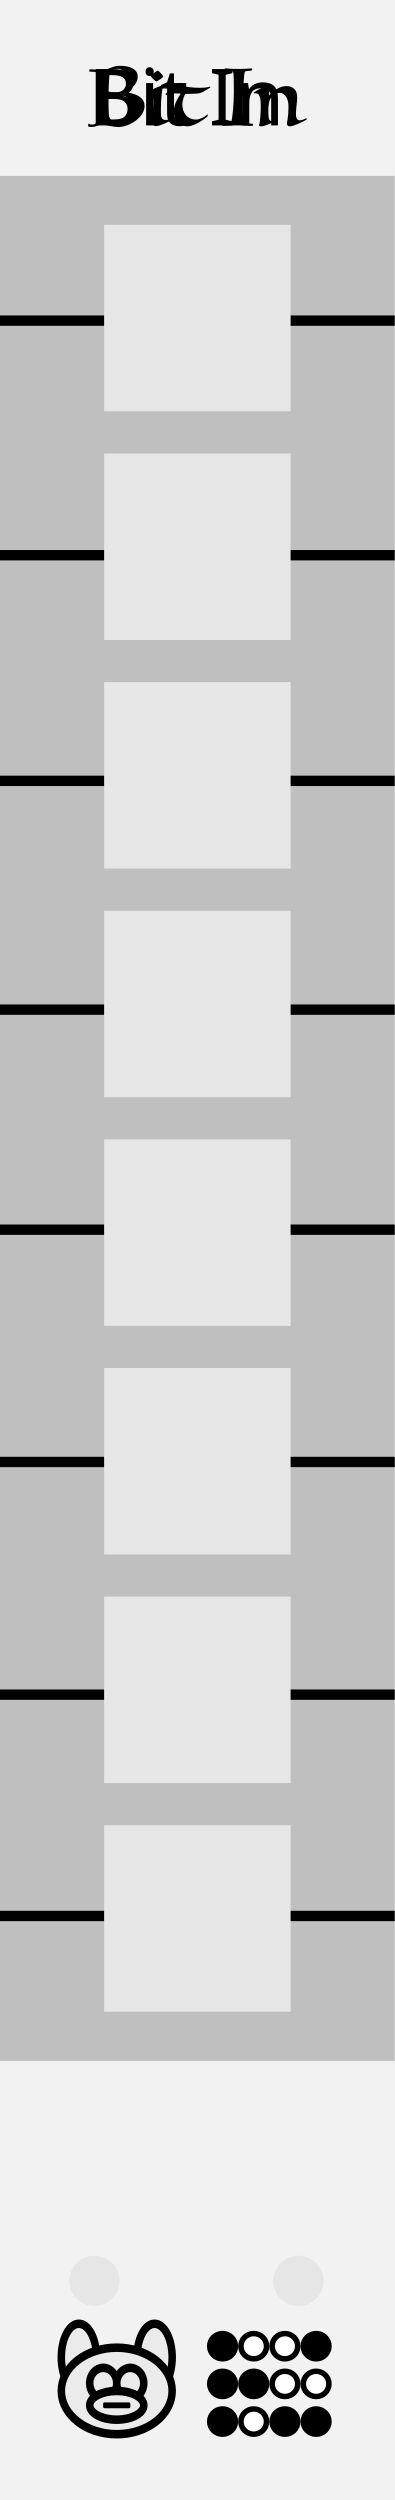
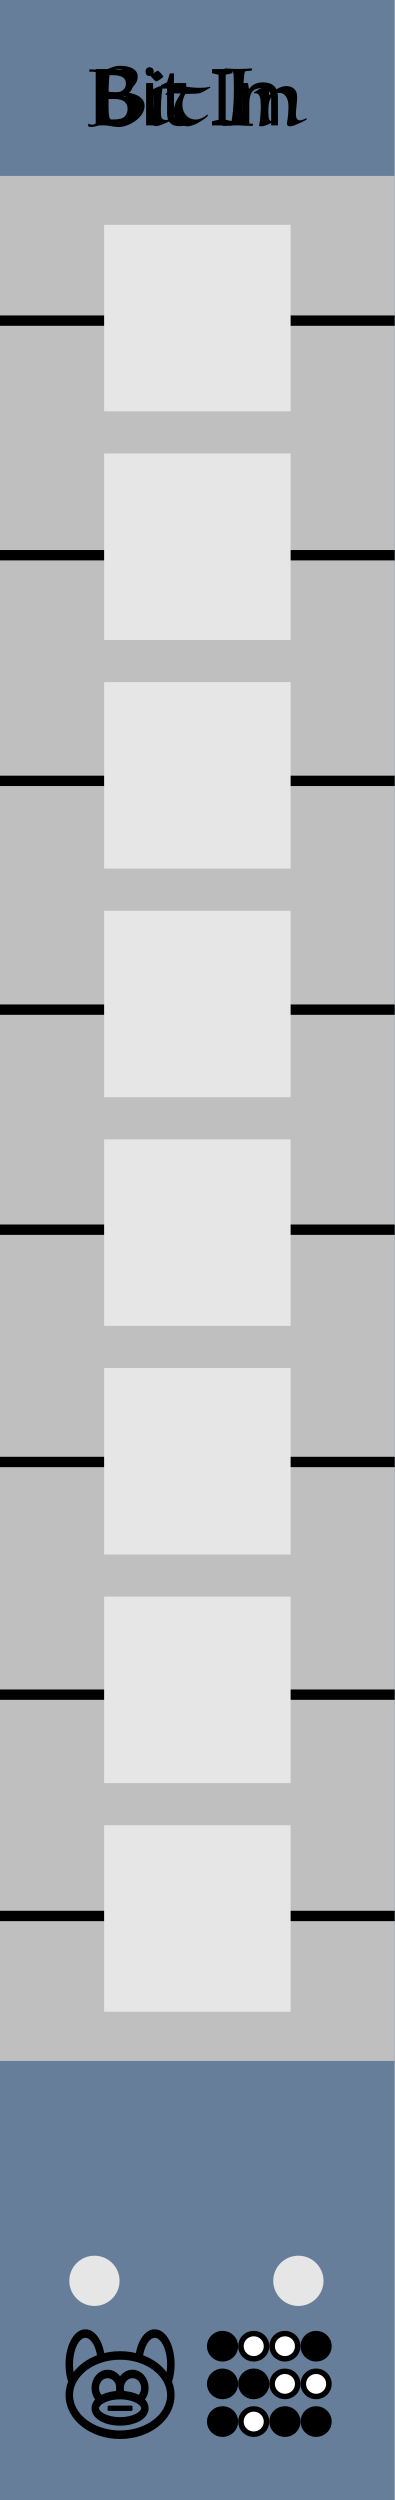
<svg xmlns="http://www.w3.org/2000/svg" width="100%" height="100%" viewBox="0 0 60 380" version="1.1" xml:space="preserve" style="fill-rule:evenodd;clip-rule:evenodd;stroke-linecap:round;stroke-linejoin:round;stroke-miterlimit:1.5;">
  <g transform="matrix(0.359397,0,0,1.48634,-9.69795,-44.3619)">
-     <rect x="26.984" y="29.846" width="166.946" height="255.662" style="fill:rgb(242,242,242);" />
+     <rect x="26.984" y="29.846" width="166.946" height="255.662" style="fill:rgb(102,126,153);" />
  </g>
  <g id="Label" transform="matrix(1,0,0,1,-27.2261,11.8096)">
    <g transform="matrix(1,0,0,1,58.164,339.27)">
      <g transform="matrix(0.8973,0,0,0.884326,9.28968,12.4373)">
        <circle cx="3.434" cy="5.159" r="2.172" style="stroke:black;stroke-width:0.94px;" />
      </g>
      <g transform="matrix(0.8973,0,0,0.884326,4.54775,12.4373)">
        <circle cx="3.434" cy="5.159" r="2.172" style="fill:white;stroke:black;stroke-width:0.94px;" />
      </g>
      <g transform="matrix(0.8973,0,0,0.884326,-0.194181,12.4373)">
        <circle cx="3.434" cy="5.159" r="2.172" style="stroke:black;stroke-width:0.94px;" />
      </g>
      <g transform="matrix(0.8973,0,0,0.884326,14.0316,12.4373)">
        <circle cx="3.434" cy="5.159" r="2.172" style="stroke:black;stroke-width:0.94px;" />
      </g>
      <g transform="matrix(0.8973,0,0,0.884326,9.28968,6.70878)">
        <circle cx="3.434" cy="5.159" r="2.172" style="fill:white;stroke:black;stroke-width:0.94px;" />
      </g>
      <g transform="matrix(0.8973,0,0,0.884326,4.54775,6.70878)">
        <circle cx="3.434" cy="5.159" r="2.172" style="stroke:black;stroke-width:0.94px;" />
      </g>
      <g transform="matrix(0.8973,0,0,0.884326,-0.194181,6.70878)">
        <circle cx="3.434" cy="5.159" r="2.172" style="stroke:black;stroke-width:0.94px;" />
      </g>
      <g transform="matrix(0.8973,0,0,0.884326,14.0316,6.70878)">
        <circle cx="3.434" cy="5.159" r="2.172" style="fill:white;stroke:black;stroke-width:0.94px;" />
      </g>
      <g transform="matrix(0.8973,0,0,0.884326,9.28968,0.980236)">
        <circle cx="3.434" cy="5.159" r="2.172" style="fill:white;stroke:black;stroke-width:0.94px;" />
      </g>
      <g transform="matrix(0.8973,0,0,0.884326,4.54775,0.980236)">
        <circle cx="3.434" cy="5.159" r="2.172" style="fill:white;stroke:black;stroke-width:0.94px;" />
      </g>
      <g transform="matrix(0.8973,0,0,0.884326,-0.194181,0.980236)">
        <circle cx="3.434" cy="5.159" r="2.172" style="stroke:black;stroke-width:0.94px;" />
      </g>
      <g transform="matrix(0.8973,0,0,0.884326,14.0316,0.980236)">
        <circle cx="3.434" cy="5.159" r="2.172" style="stroke:black;stroke-width:0.94px;" />
      </g>
    </g>
-     <g transform="matrix(0.0195312,0,0,0.0221547,34.9714,337.813)">
+     <g transform="matrix(0.0178906,0,0,0.0202937,36.3172,339.604)">
      <g transform="matrix(1,0,0,1,-143.343,98.6554)">
-         <ellipse cx="360.896" cy="293.762" rx="136.961" ry="230.443" style="fill:rgb(235,235,235);stroke:black;stroke-width:58.45px;" />
+         <ellipse cx="360.896" cy="293.762" rx="136.961" ry="230.443" style="fill:rgb(102,126,153);stroke:black;stroke-width:63.81px;" />
      </g>
      <g transform="matrix(1,0,0,1,445.551,98.6554)">
-         <ellipse cx="360.896" cy="293.762" rx="136.961" ry="230.443" style="fill:rgb(235,235,235);stroke:black;stroke-width:58.45px;" />
+         <ellipse cx="360.896" cy="293.762" rx="136.961" ry="230.443" style="fill:rgb(102,126,153);stroke:black;stroke-width:63.81px;" />
      </g>
      <g transform="matrix(1,0,0,1,-34.3236,-20.6488)">
-         <ellipse cx="546.324" cy="643.509" rx="431.408" ry="296.899" style="fill:rgb(235,235,235);stroke:black;stroke-width:58.45px;" />
+         <ellipse cx="546.324" cy="643.509" rx="431.408" ry="296.899" style="fill:rgb(102,126,153);stroke:black;stroke-width:63.81px;" />
      </g>
-       <circle cx="406.664" cy="569.758" r="105.336" style="fill:rgb(235,235,235);stroke:black;stroke-width:58.45px;" />
+       <circle cx="406.664" cy="569.758" r="105.336" style="fill:rgb(102,126,153);stroke:black;stroke-width:63.81px;" />
      <g transform="matrix(1,0,0,1,210.672,0)">
-         <circle cx="406.664" cy="569.758" r="105.336" style="fill:rgb(235,235,235);stroke:black;stroke-width:58.45px;" />
+         <circle cx="406.664" cy="569.758" r="105.336" style="fill:rgb(102,126,153);stroke:black;stroke-width:63.81px;" />
      </g>
      <g transform="matrix(1,0,0,1,-53.1856,50.0357)">
-         <ellipse cx="565.186" cy="671.455" rx="210.672" ry="98.631" style="fill:rgb(235,235,235);stroke:black;stroke-width:58.45px;" />
+         <ellipse cx="565.186" cy="671.455" rx="210.672" ry="98.631" style="fill:rgb(102,126,153);stroke:black;stroke-width:63.81px;" />
      </g>
      <g transform="matrix(51.2,0,0,45.1371,0.670978,88.9676)">
        <path d="M12.057,13.791C12.057,13.668 11.958,13.568 11.835,13.568L8.139,13.568C8.016,13.568 7.916,13.668 7.916,13.791L7.916,14.236C7.916,14.359 8.016,14.458 8.139,14.458L11.835,14.458C11.958,14.458 12.057,14.359 12.057,14.236L12.057,13.791Z" />
      </g>
    </g>
  </g>
  <g transform="matrix(1,0,0,1,-88.8763,137.758)">
    <g transform="matrix(0.3556,0,0,72.8139,83.9261,-21717.6)">
      <rect x="13.921" y="296.737" width="168.729" height="3.935" style="fill:rgb(191,191,191);" />
    </g>
    <g transform="matrix(1.65167,0,0,0.695794,-178.624,112.334)">
      <rect x="161.957" y="57.989" width="36.327" height="2.261" />
    </g>
    <g transform="matrix(1.65167,0,0,0.695794,-178.624,78.6945)">
      <rect x="161.957" y="57.989" width="36.327" height="2.261" />
    </g>
    <g transform="matrix(1.65167,0,0,0.695794,-178.624,43.3266)">
      <rect x="161.957" y="57.989" width="36.327" height="2.261" />
    </g>
    <g transform="matrix(1.65167,0,0,0.695794,-178.624,8.01938)">
      <rect x="161.957" y="57.989" width="36.327" height="2.261" />
    </g>
    <g transform="matrix(1.65167,0,0,0.695794,-178.624,-25.4274)">
      <rect x="161.957" y="57.989" width="36.327" height="2.261" />
    </g>
    <g transform="matrix(1.65167,0,0,0.695794,-178.624,-60.2029)">
      <rect x="161.957" y="57.989" width="36.327" height="2.261" />
    </g>
    <g transform="matrix(1.65167,0,0,0.695794,-178.624,-94.5002)">
      <rect x="161.957" y="57.989" width="36.327" height="2.261" />
    </g>
    <g transform="matrix(1.65167,0,0,0.695794,-178.624,-130.158)">
      <rect x="161.957" y="57.989" width="36.327" height="2.261" />
    </g>
    <g id="BitIn8-input" transform="matrix(0.175002,0,0,0.175002,95.2635,120.969)">
      <rect x="53.94" y="106.916" width="161.978" height="161.978" style="fill:rgb(230,230,230);" />
    </g>
    <g id="BitIn7-input" transform="matrix(0.175002,0,0,0.175002,95.2635,86.2175)">
      <rect x="53.94" y="106.916" width="161.978" height="161.978" style="fill:rgb(230,230,230);" />
    </g>
    <g id="BitIn6-input" transform="matrix(0.175002,0,0,0.175002,95.2635,16.7147)">
      <rect x="53.94" y="106.916" width="161.978" height="161.978" style="fill:rgb(230,230,230);" />
    </g>
    <g id="BitIn5-input" transform="matrix(0.175002,0,0,0.175002,95.2635,51.4661)">
      <rect x="53.94" y="106.916" width="161.978" height="161.978" style="fill:rgb(230,230,230);" />
    </g>
    <g id="BitIn4-input" transform="matrix(0.175002,0,0,0.175002,95.2635,-18.0367)">
      <rect x="53.94" y="106.916" width="161.978" height="161.978" style="fill:rgb(230,230,230);" />
    </g>
    <g id="BitIn3-input" transform="matrix(0.175002,0,0,0.175002,95.2635,-52.7881)">
      <rect x="53.94" y="106.916" width="161.978" height="161.978" style="fill:rgb(230,230,230);" />
    </g>
    <g id="BitIn2-input" transform="matrix(0.175002,0,0,0.175002,95.2635,-87.5395)">
      <rect x="53.94" y="106.916" width="161.978" height="161.978" style="fill:rgb(230,230,230);" />
    </g>
    <g id="BitIn1-input" transform="matrix(0.175002,0,0,0.175002,95.2635,-122.291)">
      <rect x="53.94" y="106.916" width="161.978" height="161.978" style="fill:rgb(230,230,230);" />
    </g>
  </g>
  <g id="BusOut-led" transform="matrix(1,0,0,1,3.18651,10.8256)">
    <circle cx="42.167" cy="335.861" r="3.82" style="fill:rgb(230,230,230);" />
  </g>
  <g id="BusIn-led" transform="matrix(1,0,0,1,-27.8135,10.8256)">
    <circle cx="42.167" cy="335.861" r="3.82" style="fill:rgb(230,230,230);" />
  </g>
  <g>
    <g transform="matrix(1,0,0,1,52.5375,-4.53575)">
      <path d="M-37.068,23.344C-37.252,23.448 -37.484,23.556 -37.764,23.668C-38.044,23.78 -38.336,23.836 -38.64,23.836C-38.824,23.836 -38.956,23.82 -39.036,23.788C-39.116,23.756 -39.156,23.692 -39.156,23.596C-39.156,23.564 -39.15,23.528 -39.138,23.488C-39.126,23.448 -39.112,23.414 -39.096,23.386C-39.08,23.358 -39.06,23.338 -39.036,23.326C-39.012,23.314 -38.988,23.324 -38.964,23.356C-38.916,23.42 -38.844,23.456 -38.748,23.464C-38.652,23.472 -38.548,23.476 -38.436,23.476C-38.268,23.468 -38.116,23.41 -37.98,23.302C-37.844,23.194 -37.744,23.048 -37.68,22.864C-37.648,22.752 -37.616,22.576 -37.584,22.336C-37.552,22.096 -37.526,21.808 -37.506,21.472C-37.486,21.136 -37.47,20.762 -37.458,20.35C-37.446,19.938 -37.44,19.504 -37.44,19.048C-37.44,18.008 -37.468,17.198 -37.524,16.618C-37.58,16.038 -37.652,15.704 -37.74,15.616C-37.804,15.568 -37.884,15.53 -37.98,15.502C-38.076,15.474 -38.174,15.456 -38.274,15.448C-38.374,15.44 -38.472,15.436 -38.568,15.436C-38.664,15.436 -38.74,15.44 -38.796,15.448C-38.852,15.456 -38.896,15.44 -38.928,15.4C-38.96,15.36 -38.976,15.32 -38.976,15.28C-38.976,15.136 -38.924,15.064 -38.82,15.064C-38.764,15.064 -38.664,15.07 -38.52,15.082C-38.376,15.094 -38.21,15.106 -38.022,15.118C-37.834,15.13 -37.636,15.14 -37.428,15.148C-37.22,15.156 -37.032,15.16 -36.864,15.16C-36.656,15.16 -36.462,15.128 -36.282,15.064C-36.102,15 -35.916,14.928 -35.724,14.848C-35.532,14.768 -35.322,14.696 -35.094,14.632C-34.866,14.568 -34.6,14.536 -34.296,14.536C-33.92,14.536 -33.568,14.568 -33.24,14.632C-32.912,14.696 -32.628,14.794 -32.388,14.926C-32.148,15.058 -31.958,15.228 -31.818,15.436C-31.678,15.644 -31.608,15.888 -31.608,16.168C-31.608,16.488 -31.676,16.778 -31.812,17.038C-31.948,17.298 -32.118,17.528 -32.322,17.728C-32.526,17.928 -32.742,18.098 -32.97,18.238C-33.198,18.378 -33.404,18.484 -33.588,18.556C-33.292,18.58 -32.968,18.63 -32.616,18.706C-32.264,18.782 -31.936,18.898 -31.632,19.054C-31.328,19.21 -31.074,19.416 -30.87,19.672C-30.666,19.928 -30.564,20.248 -30.564,20.632C-30.564,20.936 -30.626,21.226 -30.75,21.502C-30.874,21.778 -31.04,22.034 -31.248,22.27C-31.456,22.506 -31.694,22.722 -31.962,22.918C-32.23,23.114 -32.51,23.28 -32.802,23.416C-33.094,23.552 -33.39,23.658 -33.69,23.734C-33.99,23.81 -34.268,23.848 -34.524,23.848C-34.676,23.848 -34.866,23.834 -35.094,23.806C-35.322,23.778 -35.556,23.74 -35.796,23.692C-36.036,23.644 -36.27,23.59 -36.498,23.53C-36.726,23.47 -36.916,23.408 -37.068,23.344ZM-36.036,20.896C-36.028,21.312 -36.016,21.612 -36,21.796C-35.984,21.98 -35.968,22.12 -35.952,22.216C-35.928,22.352 -35.87,22.486 -35.778,22.618C-35.686,22.75 -35.566,22.872 -35.418,22.984C-35.27,23.096 -35.098,23.186 -34.902,23.254C-34.706,23.322 -34.488,23.356 -34.248,23.356C-33.992,23.356 -33.752,23.312 -33.528,23.224C-33.304,23.136 -33.11,22.998 -32.946,22.81C-32.782,22.622 -32.652,22.38 -32.556,22.084C-32.46,21.788 -32.412,21.432 -32.412,21.016C-32.412,20.64 -32.472,20.32 -32.592,20.056C-32.712,19.792 -32.882,19.578 -33.102,19.414C-33.322,19.25 -33.588,19.132 -33.9,19.06C-34.212,18.988 -34.56,18.952 -34.944,18.952C-35.168,18.952 -35.38,18.954 -35.58,18.958C-35.78,18.962 -35.928,18.968 -36.024,18.976C-36.032,19.064 -36.036,19.156 -36.036,19.252L-36.036,20.896ZM-35.868,15.688C-35.884,15.792 -35.9,15.936 -35.916,16.12C-35.932,16.304 -35.948,16.518 -35.964,16.762C-35.98,17.006 -35.994,17.27 -36.006,17.554C-36.018,17.838 -36.028,18.132 -36.036,18.436C-36.028,18.46 -35.984,18.478 -35.904,18.49C-35.824,18.502 -35.73,18.512 -35.622,18.52C-35.514,18.528 -35.4,18.534 -35.28,18.538C-35.16,18.542 -35.052,18.544 -34.956,18.544C-34.804,18.544 -34.672,18.538 -34.56,18.526C-34.448,18.514 -34.35,18.494 -34.266,18.466C-34.182,18.438 -34.104,18.404 -34.032,18.364C-33.96,18.324 -33.888,18.272 -33.816,18.208C-33.68,18.104 -33.554,17.936 -33.438,17.704C-33.322,17.472 -33.264,17.152 -33.264,16.744C-33.264,16.456 -33.304,16.202 -33.384,15.982C-33.464,15.762 -33.568,15.578 -33.696,15.43C-33.824,15.282 -33.97,15.172 -34.134,15.1C-34.298,15.028 -34.468,14.992 -34.644,14.992C-34.732,14.992 -34.84,15.004 -34.968,15.028C-35.096,15.052 -35.22,15.09 -35.34,15.142C-35.46,15.194 -35.57,15.266 -35.67,15.358C-35.77,15.45 -35.836,15.56 -35.868,15.688Z" style="fill-rule:nonzero;" />
      <path d="M-28.08,21.508C-28.08,21.676 -28.076,21.838 -28.068,21.994C-28.06,22.15 -28.032,22.284 -27.984,22.396C-27.936,22.508 -27.864,22.598 -27.768,22.666C-27.672,22.734 -27.536,22.768 -27.36,22.768C-27.272,22.768 -27.172,22.758 -27.06,22.738C-26.948,22.718 -26.842,22.692 -26.742,22.66C-26.642,22.628 -26.554,22.596 -26.478,22.564C-26.402,22.532 -26.356,22.508 -26.34,22.492C-26.316,22.468 -26.3,22.468 -26.292,22.492C-26.284,22.516 -26.282,22.546 -26.286,22.582C-26.29,22.618 -26.3,22.654 -26.316,22.69C-26.332,22.726 -26.352,22.752 -26.376,22.768C-26.456,22.808 -26.596,22.88 -26.796,22.984C-26.996,23.088 -27.232,23.196 -27.504,23.308C-27.76,23.42 -28.01,23.514 -28.254,23.59C-28.498,23.666 -28.7,23.704 -28.86,23.704C-29.044,23.704 -29.188,23.648 -29.292,23.536C-29.396,23.424 -29.448,23.284 -29.448,23.116C-29.448,23.06 -29.446,23.012 -29.442,22.972C-29.438,22.932 -29.432,22.88 -29.424,22.816C-29.416,22.736 -29.402,22.59 -29.382,22.378C-29.362,22.166 -29.342,21.928 -29.322,21.664C-29.302,21.4 -29.284,21.134 -29.268,20.866C-29.252,20.598 -29.244,20.368 -29.244,20.176L-29.244,19.756C-29.244,19.548 -29.256,19.364 -29.28,19.204C-29.304,19.044 -29.344,18.92 -29.4,18.832C-29.44,18.776 -29.49,18.73 -29.55,18.694C-29.61,18.658 -29.684,18.64 -29.772,18.64C-29.82,18.64 -29.868,18.65 -29.916,18.67C-29.964,18.69 -30,18.7 -30.024,18.7C-30.04,18.7 -30.066,18.676 -30.102,18.628C-30.138,18.58 -30.136,18.544 -30.096,18.52C-30.04,18.48 -29.924,18.416 -29.748,18.328C-29.572,18.24 -29.38,18.144 -29.172,18.04C-28.948,17.928 -28.732,17.83 -28.524,17.746C-28.316,17.662 -28.168,17.62 -28.08,17.62C-27.992,17.62 -27.932,17.646 -27.9,17.698C-27.868,17.75 -27.852,17.808 -27.852,17.872L-27.852,17.92C-27.852,18 -27.864,18.128 -27.888,18.304C-27.912,18.48 -27.938,18.696 -27.966,18.952C-27.994,19.208 -28.02,19.504 -28.044,19.84C-28.068,20.176 -28.08,20.54 -28.08,20.932L-28.08,21.508ZM-28.56,15.268C-28.52,15.276 -28.454,15.32 -28.362,15.4C-28.27,15.48 -28.176,15.572 -28.08,15.676C-27.984,15.78 -27.9,15.88 -27.828,15.976C-27.756,16.072 -27.72,16.136 -27.72,16.168C-27.72,16.208 -27.768,16.268 -27.864,16.348C-27.96,16.428 -28.07,16.51 -28.194,16.594C-28.318,16.678 -28.438,16.752 -28.554,16.816C-28.67,16.88 -28.752,16.912 -28.8,16.912C-28.824,16.912 -28.882,16.874 -28.974,16.798C-29.066,16.722 -29.16,16.636 -29.256,16.54C-29.352,16.444 -29.438,16.35 -29.514,16.258C-29.59,16.166 -29.628,16.104 -29.628,16.072C-29.628,16.032 -29.576,15.97 -29.472,15.886C-29.368,15.802 -29.254,15.714 -29.13,15.622C-29.006,15.53 -28.886,15.45 -28.77,15.382C-28.654,15.314 -28.584,15.276 -28.56,15.268Z" style="fill-rule:nonzero;" />
      <path d="M-21.024,21.928C-21.008,21.912 -20.994,21.914 -20.982,21.934C-20.97,21.954 -20.962,21.982 -20.958,22.018C-20.954,22.054 -20.956,22.092 -20.964,22.132C-20.972,22.172 -20.988,22.204 -21.012,22.228C-21.172,22.38 -21.372,22.54 -21.612,22.708C-21.852,22.876 -22.1,23.032 -22.356,23.176C-22.428,23.216 -22.528,23.268 -22.656,23.332C-22.784,23.396 -22.926,23.458 -23.082,23.518C-23.238,23.578 -23.398,23.63 -23.562,23.674C-23.726,23.718 -23.88,23.74 -24.024,23.74C-24.312,23.74 -24.584,23.684 -24.84,23.572C-25.096,23.46 -25.32,23.306 -25.512,23.11C-25.704,22.914 -25.854,22.68 -25.962,22.408C-26.07,22.136 -26.124,21.84 -26.124,21.52C-26.124,21.176 -26.076,20.852 -25.98,20.548C-25.884,20.244 -25.774,19.972 -25.65,19.732C-25.526,19.492 -25.408,19.29 -25.296,19.126C-25.184,18.962 -25.108,18.84 -25.068,18.76C-25.22,18.752 -25.358,18.746 -25.482,18.742C-25.606,18.738 -25.724,18.736 -25.836,18.736C-26.092,18.736 -26.308,18.738 -26.484,18.742C-26.66,18.746 -26.816,18.764 -26.952,18.796C-27.016,18.812 -27.076,18.844 -27.132,18.892C-27.188,18.94 -27.236,18.976 -27.276,19C-27.292,18.984 -27.314,18.962 -27.342,18.934C-27.37,18.906 -27.384,18.876 -27.384,18.844C-27.384,18.828 -27.38,18.816 -27.372,18.808C-27.372,18.8 -27.32,18.754 -27.216,18.67C-27.112,18.586 -26.982,18.486 -26.826,18.37C-26.67,18.254 -26.498,18.126 -26.31,17.986C-26.122,17.846 -25.942,17.716 -25.77,17.596C-25.598,17.476 -25.45,17.374 -25.326,17.29C-25.202,17.206 -25.12,17.156 -25.08,17.14C-25.032,17.124 -24.984,17.132 -24.936,17.164C-24.888,17.196 -24.872,17.22 -24.888,17.236C-24.912,17.252 -24.948,17.282 -24.996,17.326C-25.044,17.37 -25.06,17.408 -25.044,17.44C-24.956,17.512 -24.804,17.576 -24.588,17.632C-24.372,17.688 -24.128,17.734 -23.856,17.77C-23.584,17.806 -23.304,17.834 -23.016,17.854C-22.728,17.874 -22.468,17.884 -22.236,17.884C-21.892,17.884 -21.616,17.874 -21.408,17.854C-21.2,17.834 -21.028,17.808 -20.892,17.776C-20.764,17.744 -20.68,17.72 -20.64,17.704C-20.632,17.704 -20.616,17.716 -20.592,17.74C-20.568,17.764 -20.556,17.792 -20.556,17.824C-20.556,17.84 -20.614,17.88 -20.73,17.944C-20.846,18.008 -20.964,18.076 -21.084,18.148C-21.156,18.188 -21.242,18.24 -21.342,18.304C-21.442,18.368 -21.55,18.43 -21.666,18.49C-21.782,18.55 -21.904,18.604 -22.032,18.652C-22.16,18.7 -22.284,18.728 -22.404,18.736C-22.524,18.752 -22.664,18.764 -22.824,18.772C-22.984,18.78 -23.152,18.786 -23.328,18.79C-23.504,18.794 -23.682,18.798 -23.862,18.802C-24.042,18.806 -24.208,18.808 -24.36,18.808C-24.384,18.848 -24.422,18.914 -24.474,19.006C-24.526,19.098 -24.576,19.216 -24.624,19.36C-24.672,19.504 -24.716,19.668 -24.756,19.852C-24.796,20.036 -24.816,20.236 -24.816,20.452C-24.816,20.78 -24.766,21.082 -24.666,21.358C-24.566,21.634 -24.426,21.872 -24.246,22.072C-24.066,22.272 -23.852,22.428 -23.604,22.54C-23.356,22.652 -23.088,22.708 -22.8,22.708C-22.632,22.708 -22.47,22.688 -22.314,22.648C-22.158,22.608 -22.01,22.556 -21.87,22.492C-21.73,22.428 -21.6,22.358 -21.48,22.282C-21.36,22.206 -21.256,22.132 -21.168,22.06L-21.024,21.928Z" style="fill-rule:nonzero;" />
      <path d="M-16.608,23.596C-16.752,23.596 -16.912,23.598 -17.088,23.602C-17.264,23.606 -17.436,23.61 -17.604,23.614C-17.772,23.618 -17.93,23.626 -18.078,23.638C-18.226,23.65 -18.34,23.66 -18.42,23.668L-18.612,23.692C-18.652,23.692 -18.686,23.67 -18.714,23.626C-18.742,23.582 -18.756,23.54 -18.756,23.5C-18.756,23.468 -18.74,23.434 -18.708,23.398C-18.676,23.362 -18.632,23.344 -18.576,23.344C-18.24,23.344 -17.972,23.324 -17.772,23.284C-17.572,23.244 -17.452,23.192 -17.412,23.128C-17.364,23.032 -17.314,22.818 -17.262,22.486C-17.21,22.154 -17.164,21.766 -17.124,21.322C-17.084,20.878 -17.052,20.412 -17.028,19.924C-17.004,19.436 -16.992,18.984 -16.992,18.568C-16.992,18.112 -16.994,17.73 -16.998,17.422C-17.002,17.114 -17.006,16.86 -17.01,16.66C-17.014,16.46 -17.018,16.306 -17.022,16.198C-17.026,16.09 -17.028,16.012 -17.028,15.964C-17.036,15.708 -17.072,15.538 -17.136,15.454C-17.2,15.37 -17.316,15.32 -17.484,15.304C-17.604,15.288 -17.744,15.284 -17.904,15.292C-18.064,15.3 -18.18,15.3 -18.252,15.292C-18.308,15.284 -18.356,15.274 -18.396,15.262C-18.436,15.25 -18.456,15.208 -18.456,15.136C-18.456,15.056 -18.436,15.002 -18.396,14.974C-18.356,14.946 -18.312,14.932 -18.264,14.932C-18.2,14.932 -17.994,14.946 -17.646,14.974C-17.298,15.002 -16.8,15.016 -16.152,15.016C-15.728,15.016 -15.366,15.006 -15.066,14.986C-14.766,14.966 -14.56,14.948 -14.448,14.932C-14.392,14.932 -14.338,14.938 -14.286,14.95C-14.234,14.962 -14.208,15 -14.208,15.064C-14.208,15.2 -14.3,15.276 -14.484,15.292C-14.548,15.292 -14.62,15.296 -14.7,15.304C-14.78,15.312 -14.858,15.32 -14.934,15.328C-15.01,15.336 -15.08,15.348 -15.144,15.364C-15.208,15.38 -15.256,15.392 -15.288,15.4C-15.328,15.416 -15.366,15.562 -15.402,15.838C-15.438,16.114 -15.47,16.456 -15.498,16.864C-15.526,17.272 -15.552,17.712 -15.576,18.184C-15.6,18.656 -15.616,19.092 -15.624,19.492C-15.632,19.796 -15.638,20.15 -15.642,20.554C-15.646,20.958 -15.642,21.346 -15.63,21.718C-15.618,22.09 -15.6,22.412 -15.576,22.684C-15.552,22.956 -15.516,23.112 -15.468,23.152C-15.436,23.176 -15.376,23.198 -15.288,23.218C-15.2,23.238 -15.096,23.258 -14.976,23.278C-14.856,23.298 -14.734,23.312 -14.61,23.32C-14.486,23.328 -14.372,23.332 -14.268,23.332C-14.18,23.332 -14.124,23.34 -14.1,23.356C-14.076,23.372 -14.064,23.412 -14.064,23.476C-14.064,23.548 -14.094,23.6 -14.154,23.632C-14.214,23.664 -14.276,23.68 -14.34,23.68C-14.388,23.68 -14.46,23.676 -14.556,23.668C-14.652,23.66 -14.784,23.65 -14.952,23.638C-15.12,23.626 -15.332,23.616 -15.588,23.608C-15.844,23.6 -16.16,23.596 -16.536,23.596L-16.608,23.596Z" style="fill-rule:nonzero;" />
      <path d="M-11.688,20.428C-11.696,20.5 -11.704,20.564 -11.712,20.62C-11.72,20.676 -11.726,20.74 -11.73,20.812C-11.734,20.884 -11.738,20.974 -11.742,21.082C-11.746,21.19 -11.748,21.332 -11.748,21.508C-11.748,21.796 -11.738,22.032 -11.718,22.216C-11.698,22.4 -11.668,22.546 -11.628,22.654C-11.588,22.762 -11.538,22.836 -11.478,22.876C-11.418,22.916 -11.344,22.936 -11.256,22.936C-11.2,22.936 -11.14,22.928 -11.076,22.912C-11.06,22.912 -11.046,22.934 -11.034,22.978C-11.022,23.022 -11.024,23.052 -11.04,23.068C-11.088,23.108 -11.182,23.166 -11.322,23.242C-11.462,23.318 -11.62,23.392 -11.796,23.464C-11.972,23.536 -12.154,23.6 -12.342,23.656C-12.53,23.712 -12.688,23.74 -12.816,23.74C-12.928,23.74 -13.016,23.726 -13.08,23.698C-13.144,23.67 -13.176,23.636 -13.176,23.596C-13.176,23.556 -13.172,23.532 -13.164,23.524C-13.156,23.516 -13.144,23.496 -13.128,23.464C-13.112,23.424 -13.1,23.374 -13.092,23.314C-13.084,23.254 -13.072,23.184 -13.056,23.104C-13.04,22.992 -13.024,22.85 -13.008,22.678C-12.992,22.506 -12.976,22.318 -12.96,22.114C-12.944,21.91 -12.93,21.698 -12.918,21.478C-12.906,21.258 -12.9,21.044 -12.9,20.836C-12.9,20.748 -12.902,20.638 -12.906,20.506C-12.91,20.374 -12.916,20.204 -12.924,19.996C-12.932,19.764 -12.958,19.566 -13.002,19.402C-13.046,19.238 -13.102,19.106 -13.17,19.006C-13.238,18.906 -13.314,18.832 -13.398,18.784C-13.482,18.736 -13.564,18.712 -13.644,18.712L-13.764,18.712C-13.804,18.712 -13.844,18.716 -13.884,18.724C-13.916,18.724 -13.932,18.688 -13.932,18.616C-13.932,18.6 -13.926,18.586 -13.914,18.574C-13.902,18.562 -13.864,18.536 -13.8,18.496C-13.696,18.424 -13.556,18.336 -13.38,18.232C-13.204,18.128 -13.024,18.032 -12.84,17.944C-12.656,17.856 -12.482,17.78 -12.318,17.716C-12.154,17.652 -12.028,17.62 -11.94,17.62C-11.708,17.62 -11.592,17.752 -11.592,18.016C-11.592,18.056 -11.596,18.128 -11.604,18.232C-11.612,18.336 -11.618,18.442 -11.622,18.55C-11.626,18.658 -11.632,18.76 -11.64,18.856C-11.648,18.952 -11.652,19.016 -11.652,19.048C-11.484,18.888 -11.304,18.724 -11.112,18.556C-10.92,18.388 -10.712,18.234 -10.488,18.094C-10.264,17.954 -10.028,17.84 -9.78,17.752C-9.532,17.664 -9.276,17.62 -9.012,17.62C-8.532,17.62 -8.138,17.758 -7.83,18.034C-7.522,18.31 -7.368,18.748 -7.368,19.348C-7.368,19.508 -7.378,19.696 -7.398,19.912C-7.418,20.128 -7.44,20.352 -7.464,20.584C-7.488,20.816 -7.51,21.044 -7.53,21.268C-7.55,21.492 -7.56,21.692 -7.56,21.868C-7.56,22.508 -7.352,22.828 -6.936,22.828C-6.856,22.828 -6.766,22.814 -6.666,22.786C-6.566,22.758 -6.47,22.726 -6.378,22.69C-6.286,22.654 -6.204,22.618 -6.132,22.582C-6.06,22.546 -6.012,22.516 -5.988,22.492C-5.98,22.484 -5.97,22.49 -5.958,22.51C-5.946,22.53 -5.936,22.556 -5.928,22.588C-5.92,22.62 -5.918,22.648 -5.922,22.672C-5.926,22.696 -5.932,22.712 -5.94,22.72C-6.004,22.76 -6.142,22.836 -6.354,22.948C-6.566,23.06 -6.802,23.174 -7.062,23.29C-7.322,23.406 -7.58,23.51 -7.836,23.602C-8.092,23.694 -8.296,23.74 -8.448,23.74C-8.632,23.74 -8.758,23.696 -8.826,23.608C-8.894,23.52 -8.928,23.428 -8.928,23.332C-8.928,23.268 -8.918,23.188 -8.898,23.092C-8.878,22.996 -8.852,22.84 -8.82,22.624C-8.788,22.392 -8.758,22.12 -8.73,21.808C-8.702,21.496 -8.688,21.16 -8.688,20.8C-8.688,20.096 -8.818,19.562 -9.078,19.198C-9.338,18.834 -9.664,18.652 -10.056,18.652C-10.304,18.652 -10.524,18.7 -10.716,18.796C-10.908,18.892 -11.072,19.022 -11.208,19.186C-11.344,19.35 -11.452,19.538 -11.532,19.75C-11.612,19.962 -11.664,20.188 -11.688,20.428Z" style="fill-rule:nonzero;" />
    </g>
    <g transform="matrix(1,0,0,1,52.5375,-4.53575)">
      <text x="-39.144px" y="23.596px" style="font-family:'Luminari-Regular', 'Luminari';font-size:12px;">Bit In</text>
    </g>
  </g>
</svg>
